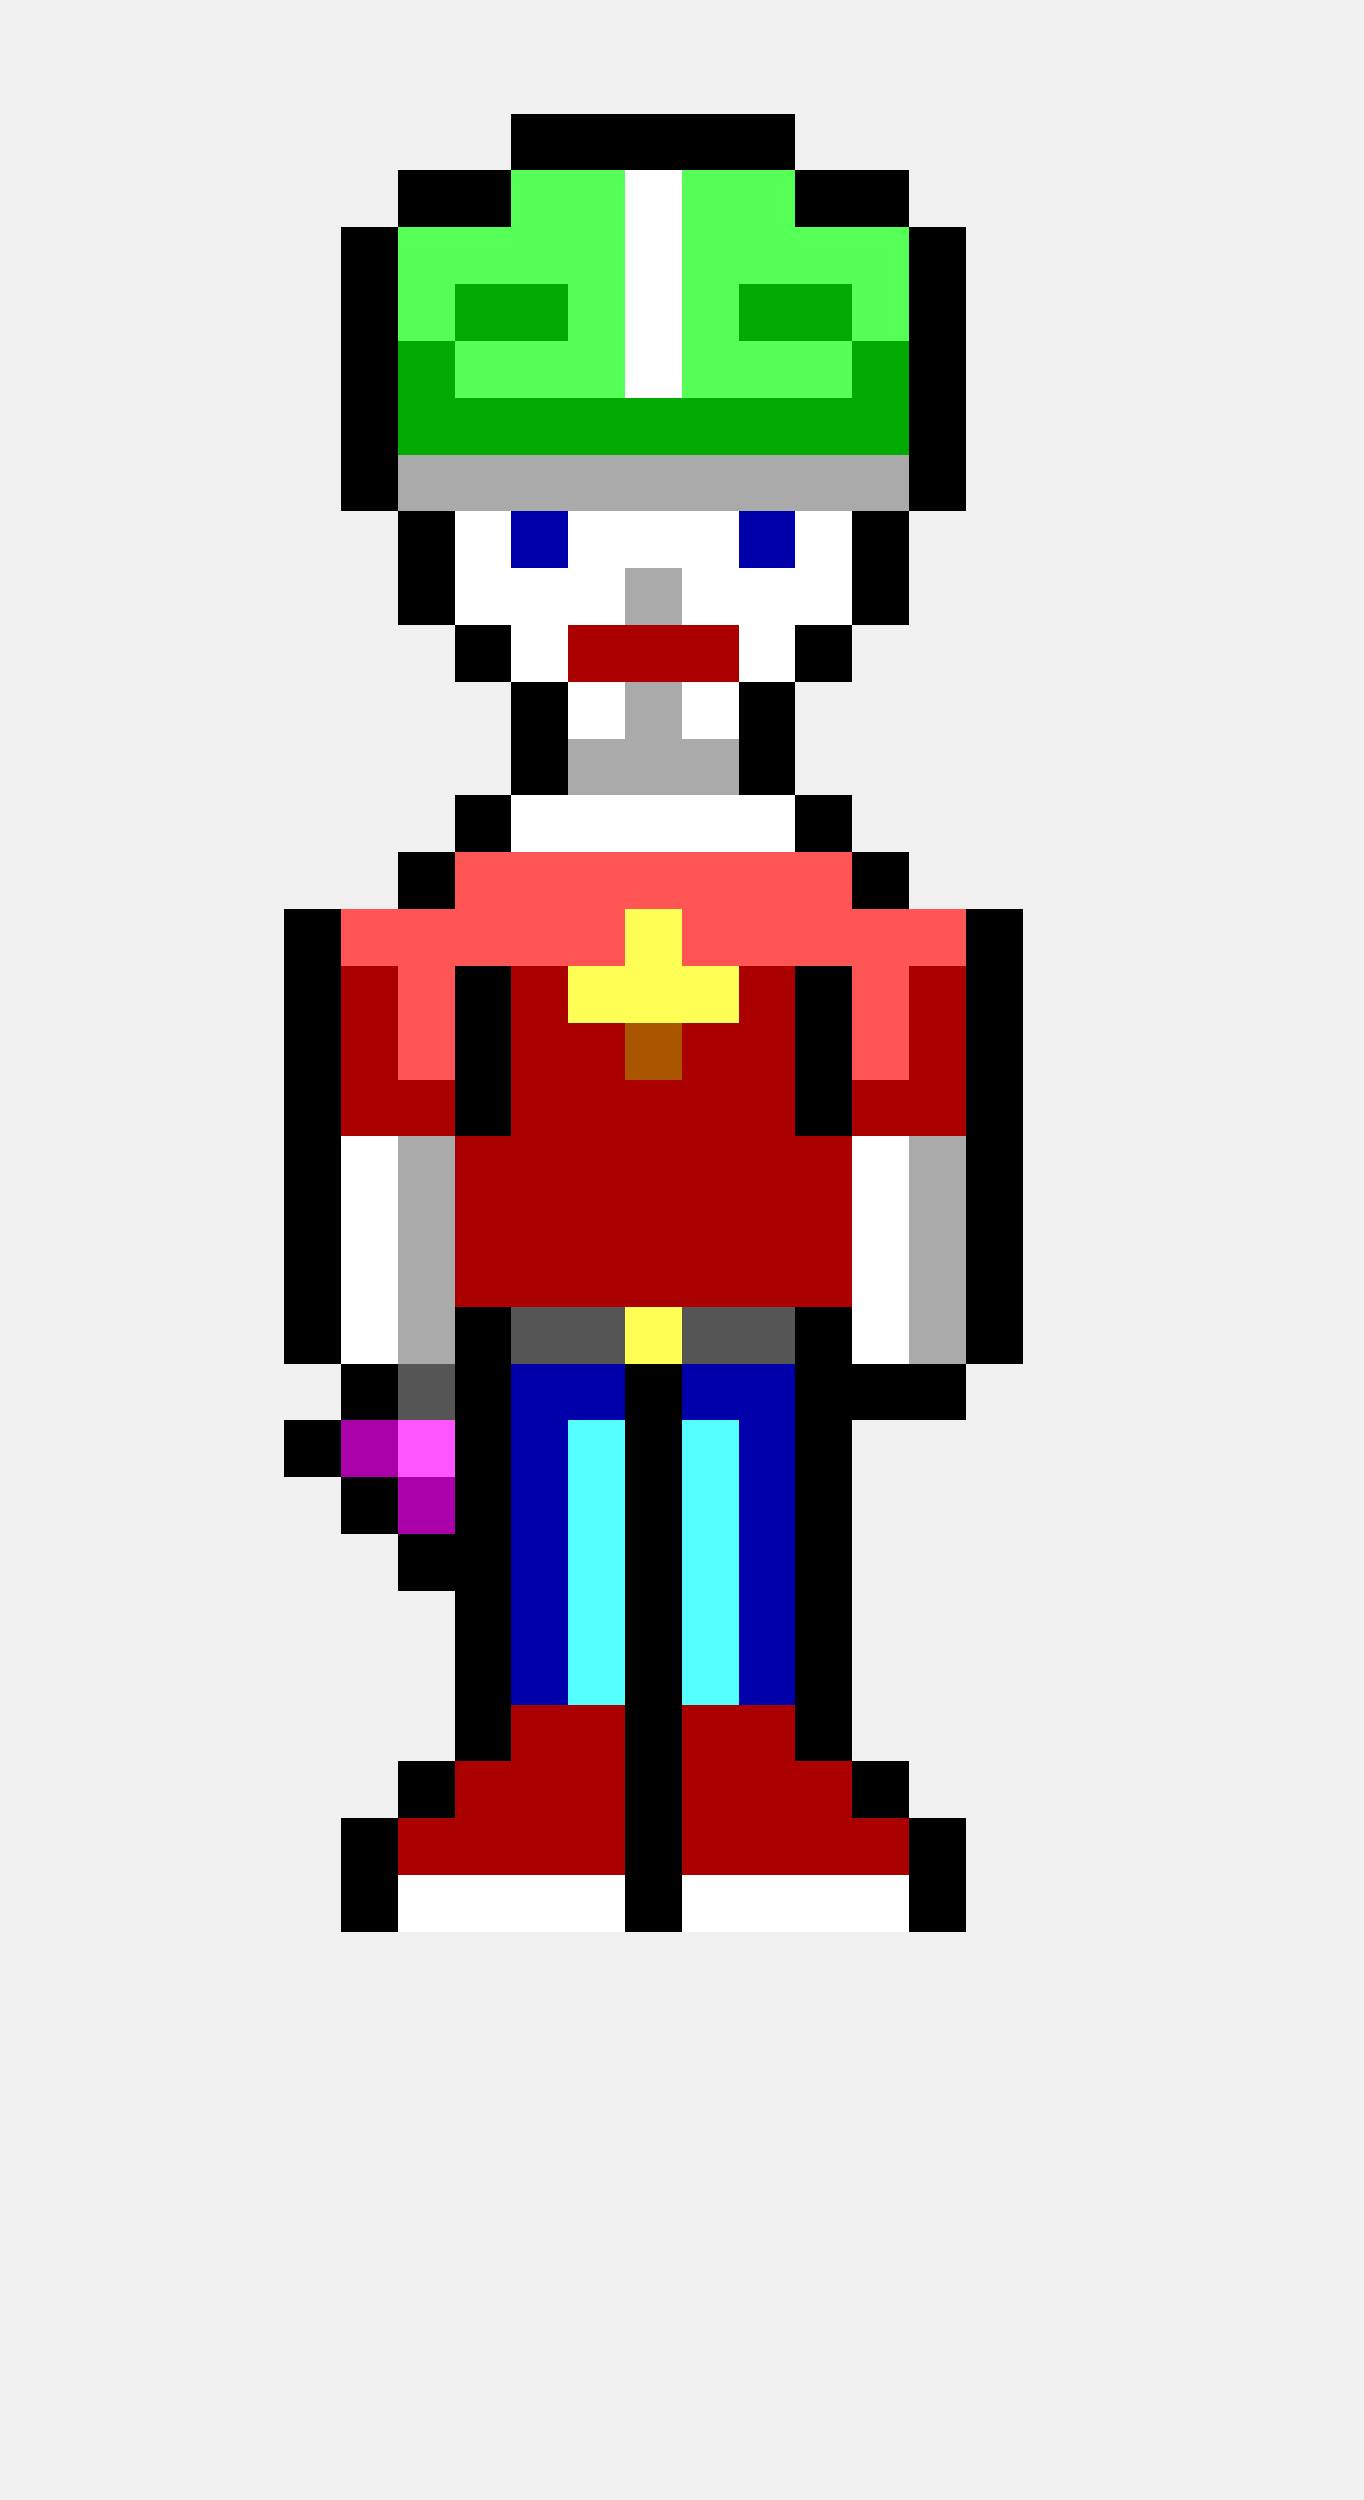
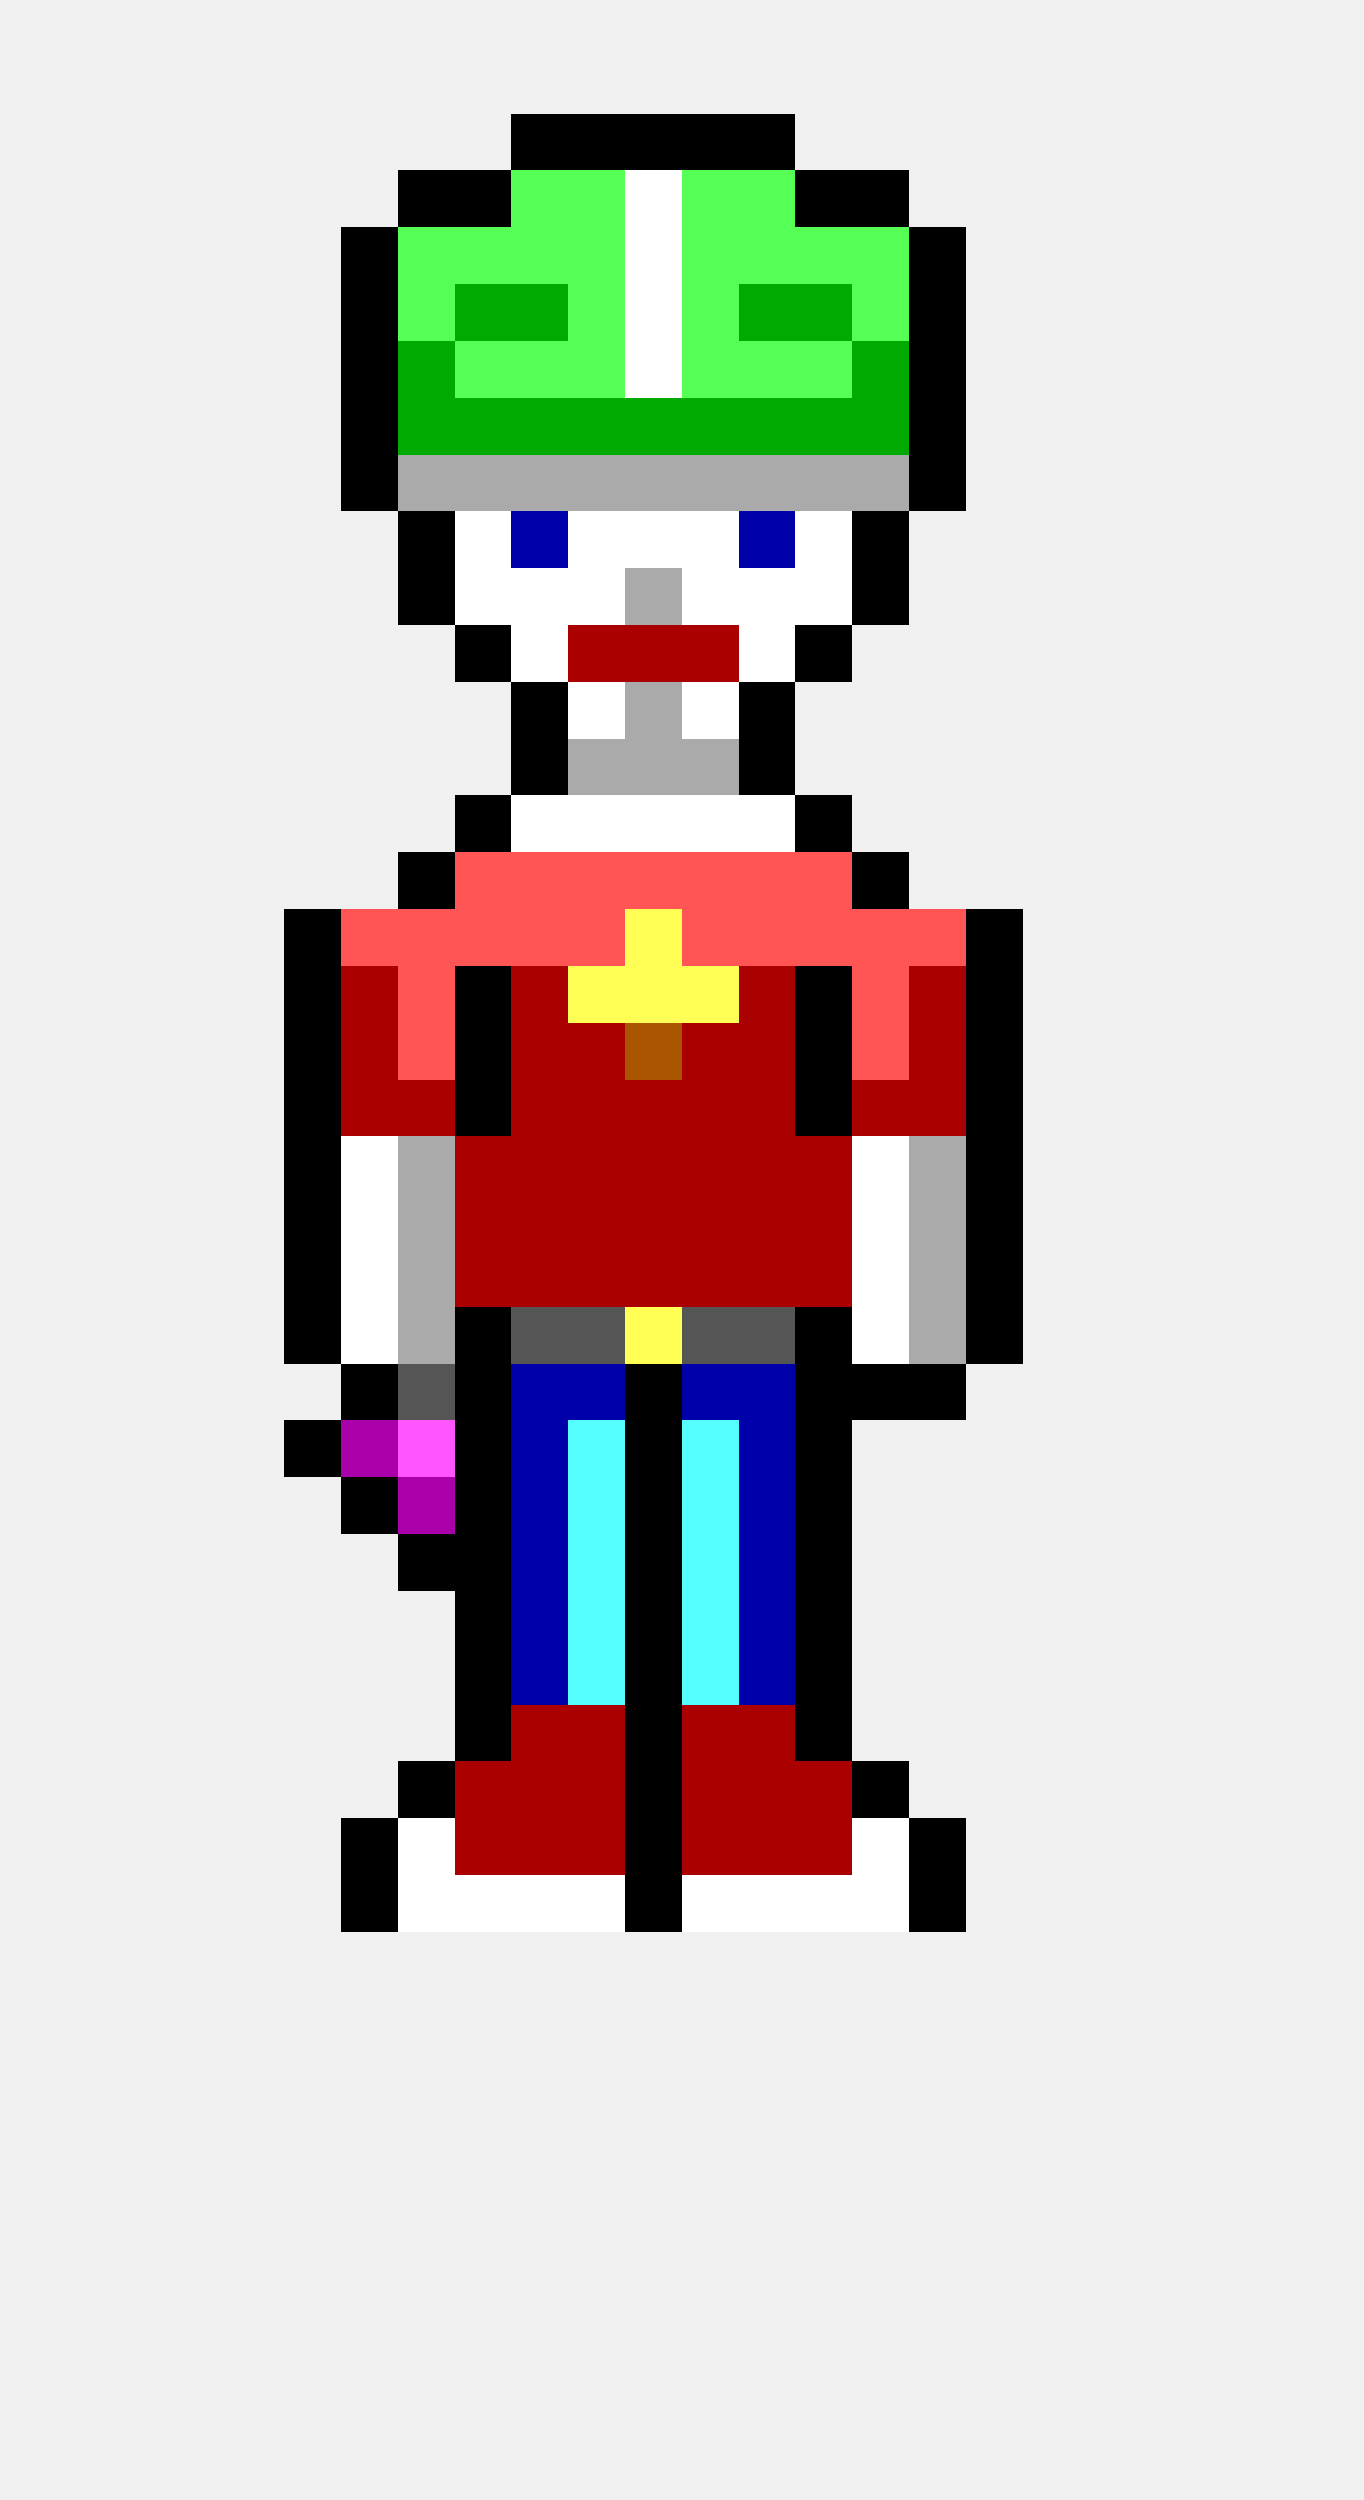
<svg xmlns="http://www.w3.org/2000/svg" width="24" height="44" viewBox="0 0 24 44" shape-rendering="crispEdges">
  <rect x="9" y="2" width="1" height="1" fill="#000000" />
  <rect x="10" y="2" width="1" height="1" fill="#000000" />
  <rect x="11" y="2" width="1" height="1" fill="#000000" />
  <rect x="12" y="2" width="1" height="1" fill="#000000" />
  <rect x="13" y="2" width="1" height="1" fill="#000000" />
  <rect x="7" y="3" width="1" height="1" fill="#000000" />
  <rect x="8" y="3" width="1" height="1" fill="#000000" />
  <rect x="9" y="3" width="1" height="1" fill="#55ff55" />
  <rect x="10" y="3" width="1" height="1" fill="#55ff55" />
  <rect x="11" y="3" width="1" height="1" fill="#ffffff" />
  <rect x="12" y="3" width="1" height="1" fill="#55ff55" />
  <rect x="13" y="3" width="1" height="1" fill="#55ff55" />
  <rect x="14" y="3" width="1" height="1" fill="#000000" />
  <rect x="15" y="3" width="1" height="1" fill="#000000" />
  <rect x="6" y="4" width="1" height="1" fill="#000000" />
  <rect x="7" y="4" width="1" height="1" fill="#55ff55" />
  <rect x="8" y="4" width="1" height="1" fill="#55ff55" />
  <rect x="9" y="4" width="1" height="1" fill="#55ff55" />
  <rect x="10" y="4" width="1" height="1" fill="#55ff55" />
  <rect x="11" y="4" width="1" height="1" fill="#ffffff" />
  <rect x="12" y="4" width="1" height="1" fill="#55ff55" />
  <rect x="13" y="4" width="1" height="1" fill="#55ff55" />
  <rect x="14" y="4" width="1" height="1" fill="#55ff55" />
  <rect x="15" y="4" width="1" height="1" fill="#55ff55" />
  <rect x="16" y="4" width="1" height="1" fill="#000000" />
  <rect x="6" y="5" width="1" height="1" fill="#000000" />
  <rect x="7" y="5" width="1" height="1" fill="#55ff55" />
  <rect x="8" y="5" width="1" height="1" fill="#00aa00" />
  <rect x="9" y="5" width="1" height="1" fill="#00aa00" />
  <rect x="10" y="5" width="1" height="1" fill="#55ff55" />
  <rect x="11" y="5" width="1" height="1" fill="#ffffff" />
  <rect x="12" y="5" width="1" height="1" fill="#55ff55" />
  <rect x="13" y="5" width="1" height="1" fill="#00aa00" />
  <rect x="14" y="5" width="1" height="1" fill="#00aa00" />
  <rect x="15" y="5" width="1" height="1" fill="#55ff55" />
  <rect x="16" y="5" width="1" height="1" fill="#000000" />
  <rect x="6" y="6" width="1" height="1" fill="#000000" />
  <rect x="7" y="6" width="1" height="1" fill="#00aa00" />
  <rect x="8" y="6" width="1" height="1" fill="#55ff55" />
  <rect x="9" y="6" width="1" height="1" fill="#55ff55" />
  <rect x="10" y="6" width="1" height="1" fill="#55ff55" />
  <rect x="11" y="6" width="1" height="1" fill="#ffffff" />
  <rect x="12" y="6" width="1" height="1" fill="#55ff55" />
  <rect x="13" y="6" width="1" height="1" fill="#55ff55" />
  <rect x="14" y="6" width="1" height="1" fill="#55ff55" />
  <rect x="15" y="6" width="1" height="1" fill="#00aa00" />
  <rect x="16" y="6" width="1" height="1" fill="#000000" />
  <rect x="6" y="7" width="1" height="1" fill="#000000" />
  <rect x="7" y="7" width="1" height="1" fill="#00aa00" />
  <rect x="8" y="7" width="1" height="1" fill="#00aa00" />
  <rect x="9" y="7" width="1" height="1" fill="#00aa00" />
  <rect x="10" y="7" width="1" height="1" fill="#00aa00" />
  <rect x="11" y="7" width="1" height="1" fill="#00aa00" />
  <rect x="12" y="7" width="1" height="1" fill="#00aa00" />
  <rect x="13" y="7" width="1" height="1" fill="#00aa00" />
  <rect x="14" y="7" width="1" height="1" fill="#00aa00" />
  <rect x="15" y="7" width="1" height="1" fill="#00aa00" />
  <rect x="16" y="7" width="1" height="1" fill="#000000" />
  <rect x="6" y="8" width="1" height="1" fill="#000000" />
  <rect x="7" y="8" width="1" height="1" fill="#aaaaaa" />
  <rect x="8" y="8" width="1" height="1" fill="#aaaaaa" />
  <rect x="9" y="8" width="1" height="1" fill="#aaaaaa" />
  <rect x="10" y="8" width="1" height="1" fill="#aaaaaa" />
  <rect x="11" y="8" width="1" height="1" fill="#aaaaaa" />
  <rect x="12" y="8" width="1" height="1" fill="#aaaaaa" />
  <rect x="13" y="8" width="1" height="1" fill="#aaaaaa" />
  <rect x="14" y="8" width="1" height="1" fill="#aaaaaa" />
  <rect x="15" y="8" width="1" height="1" fill="#aaaaaa" />
  <rect x="16" y="8" width="1" height="1" fill="#000000" />
  <rect x="7" y="9" width="1" height="1" fill="#000000" />
  <rect x="8" y="9" width="1" height="1" fill="#ffffff" />
  <rect x="9" y="9" width="1" height="1" fill="#0000aa" />
  <rect x="10" y="9" width="1" height="1" fill="#ffffff" />
  <rect x="11" y="9" width="1" height="1" fill="#ffffff" />
  <rect x="12" y="9" width="1" height="1" fill="#ffffff" />
  <rect x="13" y="9" width="1" height="1" fill="#0000aa" />
  <rect x="14" y="9" width="1" height="1" fill="#ffffff" />
  <rect x="15" y="9" width="1" height="1" fill="#000000" />
  <rect x="7" y="10" width="1" height="1" fill="#000000" />
  <rect x="8" y="10" width="1" height="1" fill="#ffffff" />
  <rect x="9" y="10" width="1" height="1" fill="#ffffff" />
  <rect x="10" y="10" width="1" height="1" fill="#ffffff" />
  <rect x="11" y="10" width="1" height="1" fill="#aaaaaa" />
  <rect x="12" y="10" width="1" height="1" fill="#ffffff" />
  <rect x="13" y="10" width="1" height="1" fill="#ffffff" />
  <rect x="14" y="10" width="1" height="1" fill="#ffffff" />
  <rect x="15" y="10" width="1" height="1" fill="#000000" />
  <rect x="8" y="11" width="1" height="1" fill="#000000" />
  <rect x="9" y="11" width="1" height="1" fill="#ffffff" />
  <rect x="10" y="11" width="1" height="1" fill="#aa0000" />
  <rect x="11" y="11" width="1" height="1" fill="#aa0000" />
  <rect x="12" y="11" width="1" height="1" fill="#aa0000" />
  <rect x="13" y="11" width="1" height="1" fill="#ffffff" />
  <rect x="14" y="11" width="1" height="1" fill="#000000" />
  <rect x="9" y="12" width="1" height="1" fill="#000000" />
  <rect x="10" y="12" width="1" height="1" fill="#ffffff" />
  <rect x="11" y="12" width="1" height="1" fill="#aaaaaa" />
  <rect x="12" y="12" width="1" height="1" fill="#ffffff" />
  <rect x="13" y="12" width="1" height="1" fill="#000000" />
  <rect x="9" y="13" width="1" height="1" fill="#000000" />
  <rect x="10" y="13" width="1" height="1" fill="#aaaaaa" />
  <rect x="11" y="13" width="1" height="1" fill="#aaaaaa" />
  <rect x="12" y="13" width="1" height="1" fill="#aaaaaa" />
  <rect x="13" y="13" width="1" height="1" fill="#000000" />
  <rect x="8" y="14" width="1" height="1" fill="#000000" />
  <rect x="9" y="14" width="1" height="1" fill="#ffffff" />
  <rect x="10" y="14" width="1" height="1" fill="#ffffff" />
  <rect x="11" y="14" width="1" height="1" fill="#ffffff" />
  <rect x="12" y="14" width="1" height="1" fill="#ffffff" />
  <rect x="13" y="14" width="1" height="1" fill="#ffffff" />
  <rect x="14" y="14" width="1" height="1" fill="#000000" />
  <rect x="7" y="15" width="1" height="1" fill="#000000" />
  <rect x="8" y="15" width="1" height="1" fill="#ff5555" />
  <rect x="9" y="15" width="1" height="1" fill="#ff5555" />
  <rect x="10" y="15" width="1" height="1" fill="#ff5555" />
  <rect x="11" y="15" width="1" height="1" fill="#ff5555" />
  <rect x="12" y="15" width="1" height="1" fill="#ff5555" />
  <rect x="13" y="15" width="1" height="1" fill="#ff5555" />
  <rect x="14" y="15" width="1" height="1" fill="#ff5555" />
  <rect x="15" y="15" width="1" height="1" fill="#000000" />
  <rect x="5" y="16" width="1" height="1" fill="#000000" />
  <rect x="6" y="16" width="1" height="1" fill="#ff5555" />
  <rect x="7" y="16" width="1" height="1" fill="#ff5555" />
  <rect x="8" y="16" width="1" height="1" fill="#ff5555" />
  <rect x="9" y="16" width="1" height="1" fill="#ff5555" />
  <rect x="10" y="16" width="1" height="1" fill="#ff5555" />
  <rect x="11" y="16" width="1" height="1" fill="#ffff55" />
  <rect x="12" y="16" width="1" height="1" fill="#ff5555" />
  <rect x="13" y="16" width="1" height="1" fill="#ff5555" />
  <rect x="14" y="16" width="1" height="1" fill="#ff5555" />
  <rect x="15" y="16" width="1" height="1" fill="#ff5555" />
  <rect x="16" y="16" width="1" height="1" fill="#ff5555" />
  <rect x="17" y="16" width="1" height="1" fill="#000000" />
  <rect x="5" y="17" width="1" height="1" fill="#000000" />
  <rect x="6" y="17" width="1" height="1" fill="#aa0000" />
  <rect x="7" y="17" width="1" height="1" fill="#ff5555" />
  <rect x="8" y="17" width="1" height="1" fill="#000000" />
  <rect x="9" y="17" width="1" height="1" fill="#aa0000" />
  <rect x="10" y="17" width="1" height="1" fill="#ffff55" />
  <rect x="11" y="17" width="1" height="1" fill="#ffff55" />
  <rect x="12" y="17" width="1" height="1" fill="#ffff55" />
  <rect x="13" y="17" width="1" height="1" fill="#aa0000" />
  <rect x="14" y="17" width="1" height="1" fill="#000000" />
  <rect x="15" y="17" width="1" height="1" fill="#ff5555" />
  <rect x="16" y="17" width="1" height="1" fill="#aa0000" />
  <rect x="17" y="17" width="1" height="1" fill="#000000" />
  <rect x="5" y="18" width="1" height="1" fill="#000000" />
  <rect x="6" y="18" width="1" height="1" fill="#aa0000" />
  <rect x="7" y="18" width="1" height="1" fill="#ff5555" />
  <rect x="8" y="18" width="1" height="1" fill="#000000" />
  <rect x="9" y="18" width="1" height="1" fill="#aa0000" />
  <rect x="10" y="18" width="1" height="1" fill="#aa0000" />
  <rect x="11" y="18" width="1" height="1" fill="#aa5500" />
  <rect x="12" y="18" width="1" height="1" fill="#aa0000" />
  <rect x="13" y="18" width="1" height="1" fill="#aa0000" />
  <rect x="14" y="18" width="1" height="1" fill="#000000" />
  <rect x="15" y="18" width="1" height="1" fill="#ff5555" />
  <rect x="16" y="18" width="1" height="1" fill="#aa0000" />
  <rect x="17" y="18" width="1" height="1" fill="#000000" />
  <rect x="5" y="19" width="1" height="1" fill="#000000" />
  <rect x="6" y="19" width="1" height="1" fill="#aa0000" />
  <rect x="7" y="19" width="1" height="1" fill="#aa0000" />
  <rect x="8" y="19" width="1" height="1" fill="#000000" />
  <rect x="9" y="19" width="1" height="1" fill="#aa0000" />
  <rect x="10" y="19" width="1" height="1" fill="#aa0000" />
  <rect x="11" y="19" width="1" height="1" fill="#aa0000" />
  <rect x="12" y="19" width="1" height="1" fill="#aa0000" />
  <rect x="13" y="19" width="1" height="1" fill="#aa0000" />
  <rect x="14" y="19" width="1" height="1" fill="#000000" />
  <rect x="15" y="19" width="1" height="1" fill="#aa0000" />
  <rect x="16" y="19" width="1" height="1" fill="#aa0000" />
  <rect x="17" y="19" width="1" height="1" fill="#000000" />
  <rect x="5" y="20" width="1" height="1" fill="#000000" />
  <rect x="6" y="20" width="1" height="1" fill="#ffffff" />
  <rect x="7" y="20" width="1" height="1" fill="#aaaaaa" />
  <rect x="8" y="20" width="1" height="1" fill="#aa0000" />
  <rect x="9" y="20" width="1" height="1" fill="#aa0000" />
  <rect x="10" y="20" width="1" height="1" fill="#aa0000" />
  <rect x="11" y="20" width="1" height="1" fill="#aa0000" />
  <rect x="12" y="20" width="1" height="1" fill="#aa0000" />
  <rect x="13" y="20" width="1" height="1" fill="#aa0000" />
  <rect x="14" y="20" width="1" height="1" fill="#aa0000" />
  <rect x="15" y="20" width="1" height="1" fill="#ffffff" />
  <rect x="16" y="20" width="1" height="1" fill="#aaaaaa" />
  <rect x="17" y="20" width="1" height="1" fill="#000000" />
  <rect x="5" y="21" width="1" height="1" fill="#000000" />
  <rect x="6" y="21" width="1" height="1" fill="#ffffff" />
  <rect x="7" y="21" width="1" height="1" fill="#aaaaaa" />
  <rect x="8" y="21" width="1" height="1" fill="#aa0000" />
  <rect x="9" y="21" width="1" height="1" fill="#aa0000" />
  <rect x="10" y="21" width="1" height="1" fill="#aa0000" />
  <rect x="11" y="21" width="1" height="1" fill="#aa0000" />
  <rect x="12" y="21" width="1" height="1" fill="#aa0000" />
  <rect x="13" y="21" width="1" height="1" fill="#aa0000" />
  <rect x="14" y="21" width="1" height="1" fill="#aa0000" />
  <rect x="15" y="21" width="1" height="1" fill="#ffffff" />
  <rect x="16" y="21" width="1" height="1" fill="#aaaaaa" />
  <rect x="17" y="21" width="1" height="1" fill="#000000" />
  <rect x="5" y="22" width="1" height="1" fill="#000000" />
  <rect x="6" y="22" width="1" height="1" fill="#ffffff" />
  <rect x="7" y="22" width="1" height="1" fill="#aaaaaa" />
  <rect x="8" y="22" width="1" height="1" fill="#aa0000" />
  <rect x="9" y="22" width="1" height="1" fill="#aa0000" />
  <rect x="10" y="22" width="1" height="1" fill="#aa0000" />
  <rect x="11" y="22" width="1" height="1" fill="#aa0000" />
  <rect x="12" y="22" width="1" height="1" fill="#aa0000" />
  <rect x="13" y="22" width="1" height="1" fill="#aa0000" />
  <rect x="14" y="22" width="1" height="1" fill="#aa0000" />
  <rect x="15" y="22" width="1" height="1" fill="#ffffff" />
  <rect x="16" y="22" width="1" height="1" fill="#aaaaaa" />
  <rect x="17" y="22" width="1" height="1" fill="#000000" />
  <rect x="5" y="23" width="1" height="1" fill="#000000" />
  <rect x="6" y="23" width="1" height="1" fill="#ffffff" />
  <rect x="7" y="23" width="1" height="1" fill="#aaaaaa" />
  <rect x="8" y="23" width="1" height="1" fill="#000000" />
  <rect x="9" y="23" width="1" height="1" fill="#555555" />
  <rect x="10" y="23" width="1" height="1" fill="#555555" />
  <rect x="11" y="23" width="1" height="1" fill="#ffff55" />
  <rect x="12" y="23" width="1" height="1" fill="#555555" />
  <rect x="13" y="23" width="1" height="1" fill="#555555" />
  <rect x="14" y="23" width="1" height="1" fill="#000000" />
  <rect x="15" y="23" width="1" height="1" fill="#ffffff" />
  <rect x="16" y="23" width="1" height="1" fill="#aaaaaa" />
  <rect x="17" y="23" width="1" height="1" fill="#000000" />
  <rect x="6" y="24" width="1" height="1" fill="#000000" />
  <rect x="7" y="24" width="1" height="1" fill="#555555" />
  <rect x="8" y="24" width="1" height="1" fill="#000000" />
  <rect x="9" y="24" width="1" height="1" fill="#0000aa" />
  <rect x="10" y="24" width="1" height="1" fill="#0000aa" />
  <rect x="11" y="24" width="1" height="1" fill="#000000" />
  <rect x="12" y="24" width="1" height="1" fill="#0000aa" />
  <rect x="13" y="24" width="1" height="1" fill="#0000aa" />
  <rect x="14" y="24" width="1" height="1" fill="#000000" />
  <rect x="15" y="24" width="1" height="1" fill="#000000" />
  <rect x="16" y="24" width="1" height="1" fill="#000000" />
  <rect x="5" y="25" width="1" height="1" fill="#000000" />
  <rect x="6" y="25" width="1" height="1" fill="#aa00aa" />
  <rect x="7" y="25" width="1" height="1" fill="#ff55ff" />
  <rect x="8" y="25" width="1" height="1" fill="#000000" />
  <rect x="9" y="25" width="1" height="1" fill="#0000aa" />
  <rect x="10" y="25" width="1" height="1" fill="#55ffff" />
  <rect x="11" y="25" width="1" height="1" fill="#000000" />
  <rect x="12" y="25" width="1" height="1" fill="#55ffff" />
  <rect x="13" y="25" width="1" height="1" fill="#0000aa" />
  <rect x="14" y="25" width="1" height="1" fill="#000000" />
  <rect x="6" y="26" width="1" height="1" fill="#000000" />
  <rect x="7" y="26" width="1" height="1" fill="#aa00aa" />
  <rect x="8" y="26" width="1" height="1" fill="#000000" />
  <rect x="9" y="26" width="1" height="1" fill="#0000aa" />
  <rect x="10" y="26" width="1" height="1" fill="#55ffff" />
  <rect x="11" y="26" width="1" height="1" fill="#000000" />
  <rect x="12" y="26" width="1" height="1" fill="#55ffff" />
  <rect x="13" y="26" width="1" height="1" fill="#0000aa" />
  <rect x="14" y="26" width="1" height="1" fill="#000000" />
  <rect x="7" y="27" width="1" height="1" fill="#000000" />
  <rect x="8" y="27" width="1" height="1" fill="#000000" />
  <rect x="9" y="27" width="1" height="1" fill="#0000aa" />
  <rect x="10" y="27" width="1" height="1" fill="#55ffff" />
  <rect x="11" y="27" width="1" height="1" fill="#000000" />
  <rect x="12" y="27" width="1" height="1" fill="#55ffff" />
  <rect x="13" y="27" width="1" height="1" fill="#0000aa" />
  <rect x="14" y="27" width="1" height="1" fill="#000000" />
  <rect x="8" y="28" width="1" height="1" fill="#000000" />
  <rect x="9" y="28" width="1" height="1" fill="#0000aa" />
  <rect x="10" y="28" width="1" height="1" fill="#55ffff" />
  <rect x="11" y="28" width="1" height="1" fill="#000000" />
  <rect x="12" y="28" width="1" height="1" fill="#55ffff" />
  <rect x="13" y="28" width="1" height="1" fill="#0000aa" />
  <rect x="14" y="28" width="1" height="1" fill="#000000" />
  <rect x="8" y="29" width="1" height="1" fill="#000000" />
  <rect x="9" y="29" width="1" height="1" fill="#0000aa" />
  <rect x="10" y="29" width="1" height="1" fill="#55ffff" />
  <rect x="11" y="29" width="1" height="1" fill="#000000" />
  <rect x="12" y="29" width="1" height="1" fill="#55ffff" />
  <rect x="13" y="29" width="1" height="1" fill="#0000aa" />
  <rect x="14" y="29" width="1" height="1" fill="#000000" />
  <rect x="8" y="30" width="1" height="1" fill="#000000" />
  <rect x="9" y="30" width="1" height="1" fill="#aa0000" />
  <rect x="10" y="30" width="1" height="1" fill="#aa0000" />
  <rect x="11" y="30" width="1" height="1" fill="#000000" />
  <rect x="12" y="30" width="1" height="1" fill="#aa0000" />
  <rect x="13" y="30" width="1" height="1" fill="#aa0000" />
  <rect x="14" y="30" width="1" height="1" fill="#000000" />
  <rect x="7" y="31" width="1" height="1" fill="#000000" />
  <rect x="8" y="31" width="1" height="1" fill="#aa0000" />
  <rect x="9" y="31" width="1" height="1" fill="#aa0000" />
  <rect x="10" y="31" width="1" height="1" fill="#aa0000" />
  <rect x="11" y="31" width="1" height="1" fill="#000000" />
  <rect x="12" y="31" width="1" height="1" fill="#aa0000" />
  <rect x="13" y="31" width="1" height="1" fill="#aa0000" />
  <rect x="14" y="31" width="1" height="1" fill="#aa0000" />
  <rect x="15" y="31" width="1" height="1" fill="#000000" />
  <rect x="6" y="32" width="1" height="1" fill="#000000" />
-   <rect x="7" y="32" width="1" height="1" fill="#aa0000" />
+   <rect x="7" y="32" width="1" height="1" fill="#ffffff" />
  <rect x="8" y="32" width="1" height="1" fill="#aa0000" />
  <rect x="9" y="32" width="1" height="1" fill="#aa0000" />
  <rect x="10" y="32" width="1" height="1" fill="#aa0000" />
  <rect x="11" y="32" width="1" height="1" fill="#000000" />
  <rect x="12" y="32" width="1" height="1" fill="#aa0000" />
  <rect x="13" y="32" width="1" height="1" fill="#aa0000" />
  <rect x="14" y="32" width="1" height="1" fill="#aa0000" />
-   <rect x="15" y="32" width="1" height="1" fill="#aa0000" />
+   <rect x="15" y="32" width="1" height="1" fill="#ffffff" />
  <rect x="16" y="32" width="1" height="1" fill="#000000" />
  <rect x="6" y="33" width="1" height="1" fill="#000000" />
  <rect x="7" y="33" width="1" height="1" fill="#ffffff" />
  <rect x="8" y="33" width="1" height="1" fill="#ffffff" />
  <rect x="9" y="33" width="1" height="1" fill="#ffffff" />
  <rect x="10" y="33" width="1" height="1" fill="#ffffff" />
  <rect x="11" y="33" width="1" height="1" fill="#000000" />
  <rect x="12" y="33" width="1" height="1" fill="#ffffff" />
  <rect x="13" y="33" width="1" height="1" fill="#ffffff" />
  <rect x="14" y="33" width="1" height="1" fill="#ffffff" />
  <rect x="15" y="33" width="1" height="1" fill="#ffffff" />
  <rect x="16" y="33" width="1" height="1" fill="#000000" />
</svg>
